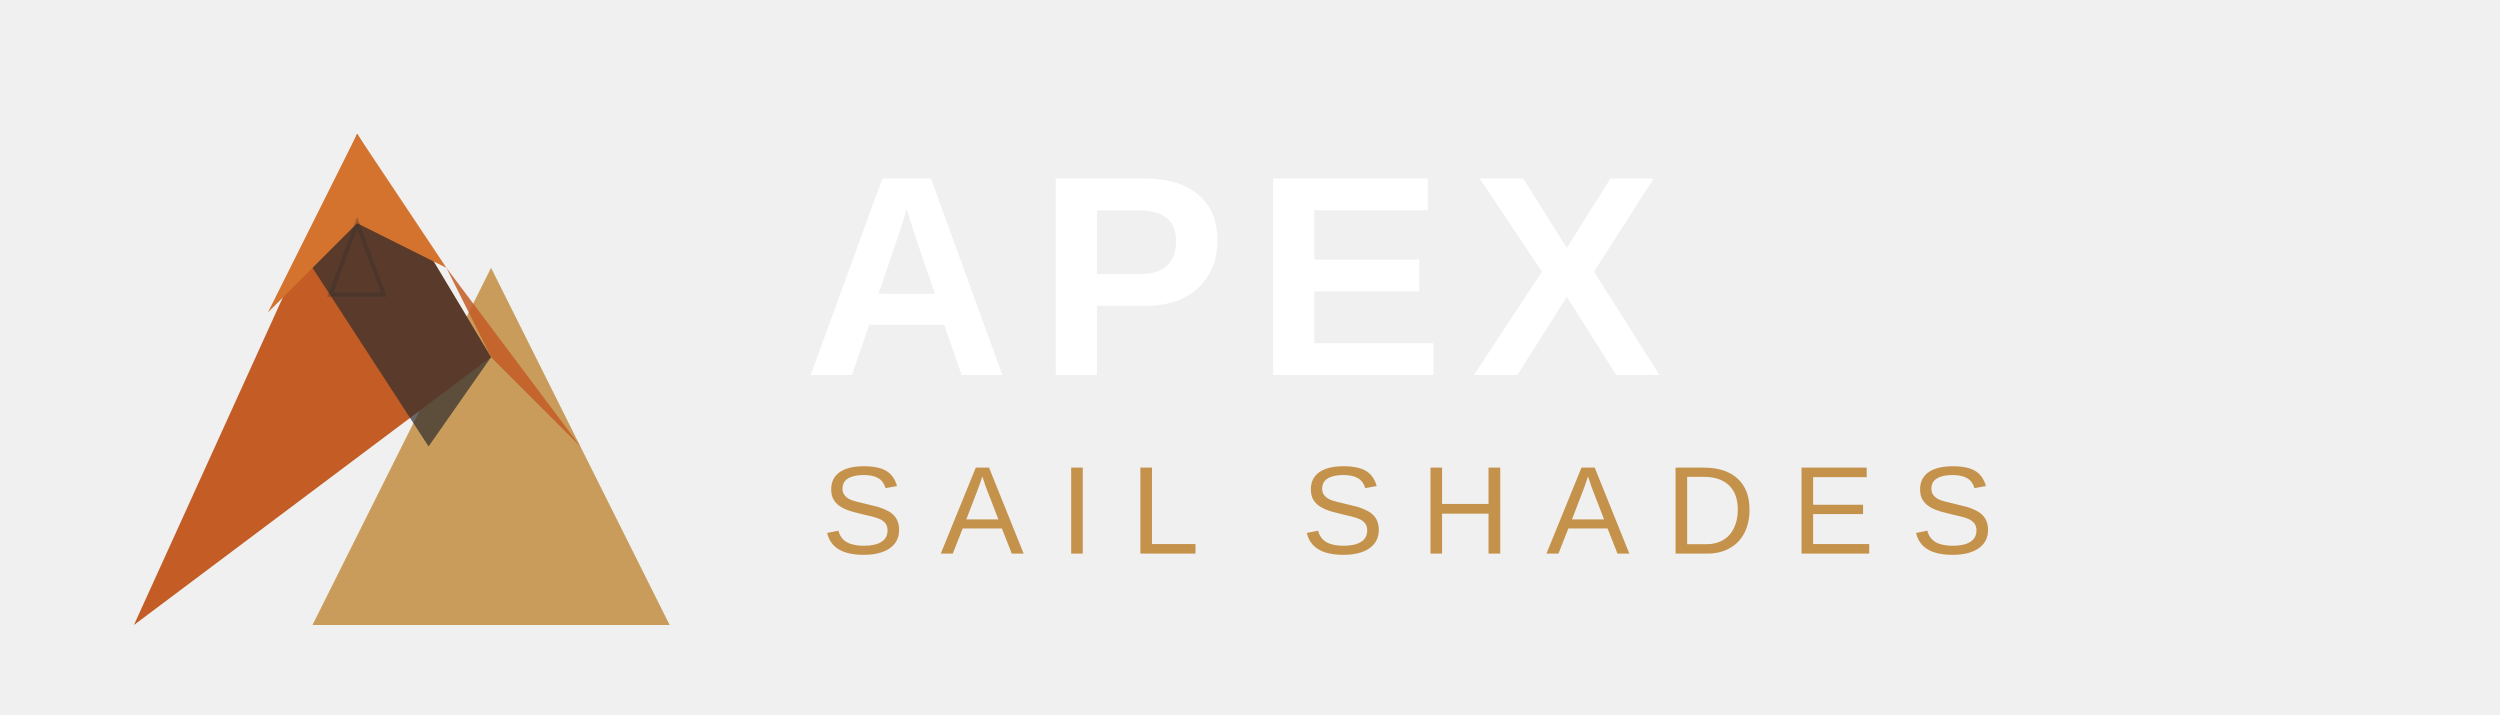
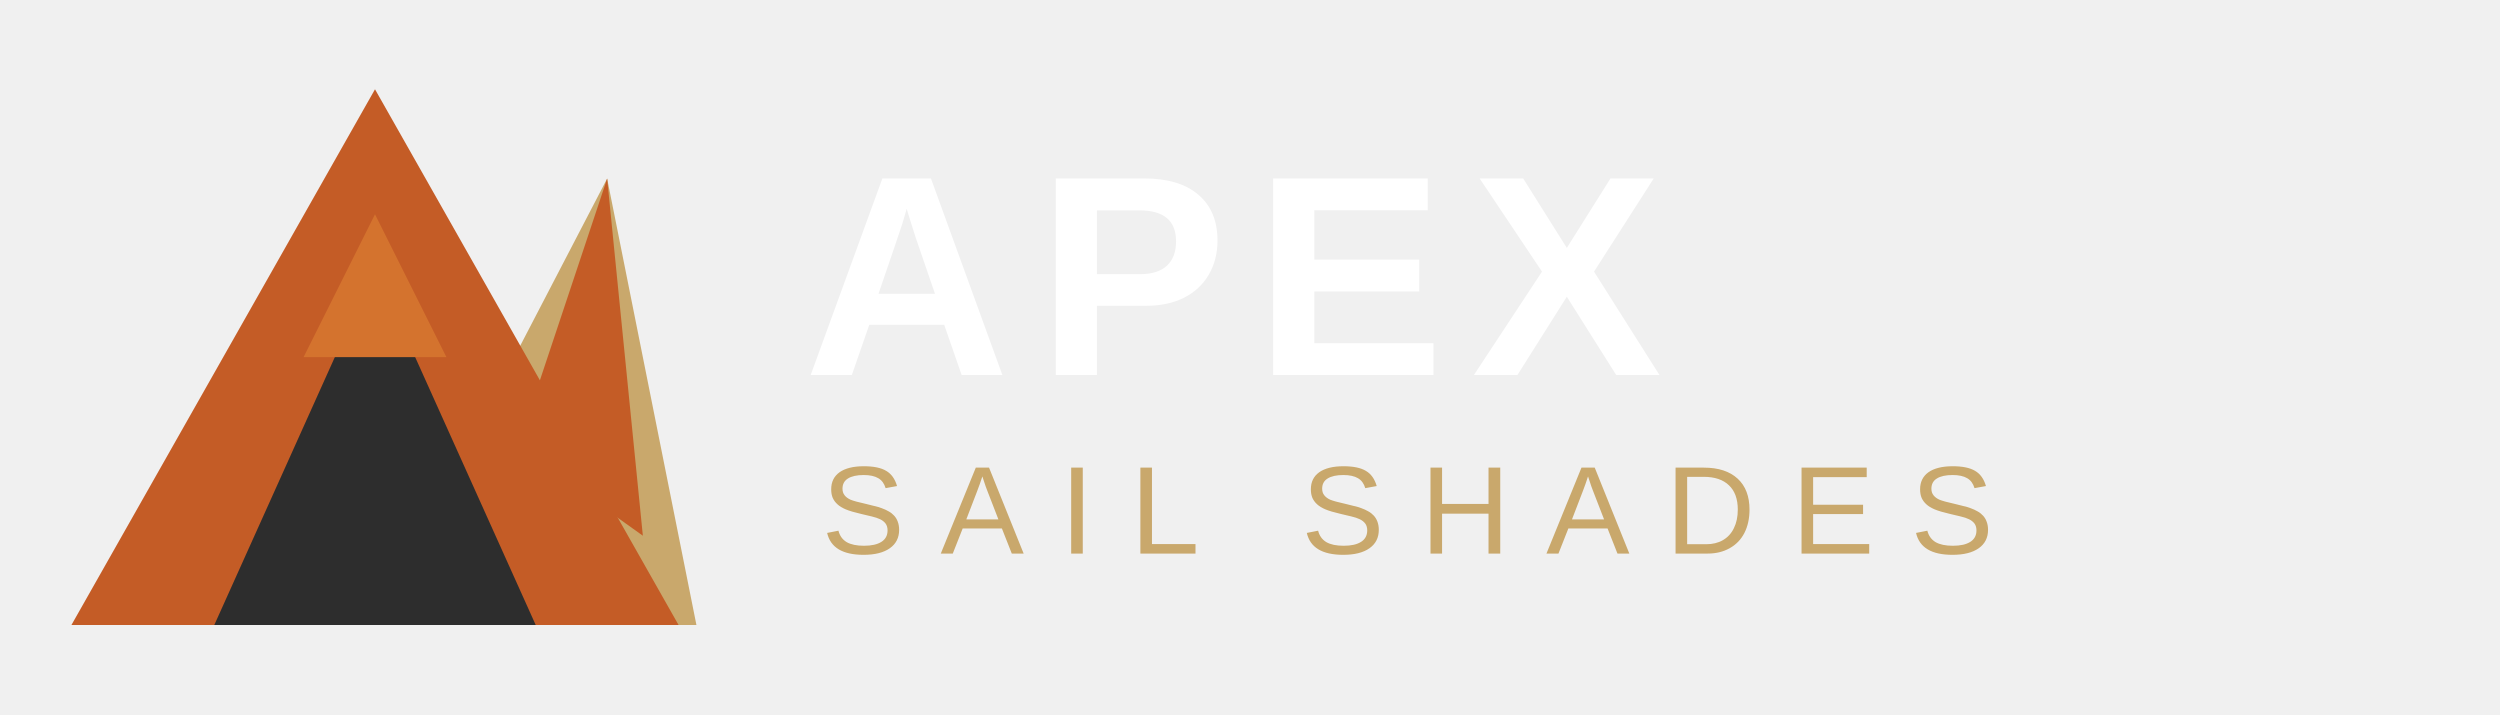
<svg xmlns="http://www.w3.org/2000/svg" viewBox="0 0 280 80" fill="none">
-   <g transform="translate(0, 5)">
-     <polygon points="35,65 55,25 75,65" fill="#C4924A" opacity="0.9" />
-     <polygon points="15,65 40,10 55,35" fill="#C45C26" />
-     <polygon points="40,10 55,35 48,45 35,25" fill="#2D2D2D" opacity="0.7" />
-     <polygon points="30,30 40,10 50,25 40,20" fill="#D4732E" />
-     <polygon points="50,25 65,45 55,35" fill="#C45C26" opacity="0.85" />
-     <polygon points="37,28 40,20 43,28" fill="none" stroke="#2D2D2D" stroke-width="0.5" opacity="0.3" />
+   <g transform="translate(0, 2)">
+     <polygon points="42,68 68,18 78,68" fill="#C9A86C" />
+     <polygon points="8,68 42,8 76,68" fill="#C45C26" />
+     <polygon points="24,68 42,28 60,68" fill="#2D2D2D" />
+     <polygon points="34,38 42,22 50,38" fill="#D4732E" />
+     <polygon points="58,48 68,18 72,58" fill="#C45C26" />
  </g>
  <text x="90" y="42" font-family="'DM Sans', 'Helvetica Neue', Arial, sans-serif" font-weight="800" font-size="32" fill="white" letter-spacing="3">APEX</text>
-   <text x="92" y="62" font-family="'DM Sans', 'Helvetica Neue', Arial, sans-serif" font-weight="500" font-size="14" fill="#C4924A" letter-spacing="4">SAIL SHADES</text>
+   <text x="92" y="62" font-family="'DM Sans', 'Helvetica Neue', Arial, sans-serif" font-weight="500" font-size="14" fill="#C9A86C" letter-spacing="4">SAIL SHADES</text>
</svg>
